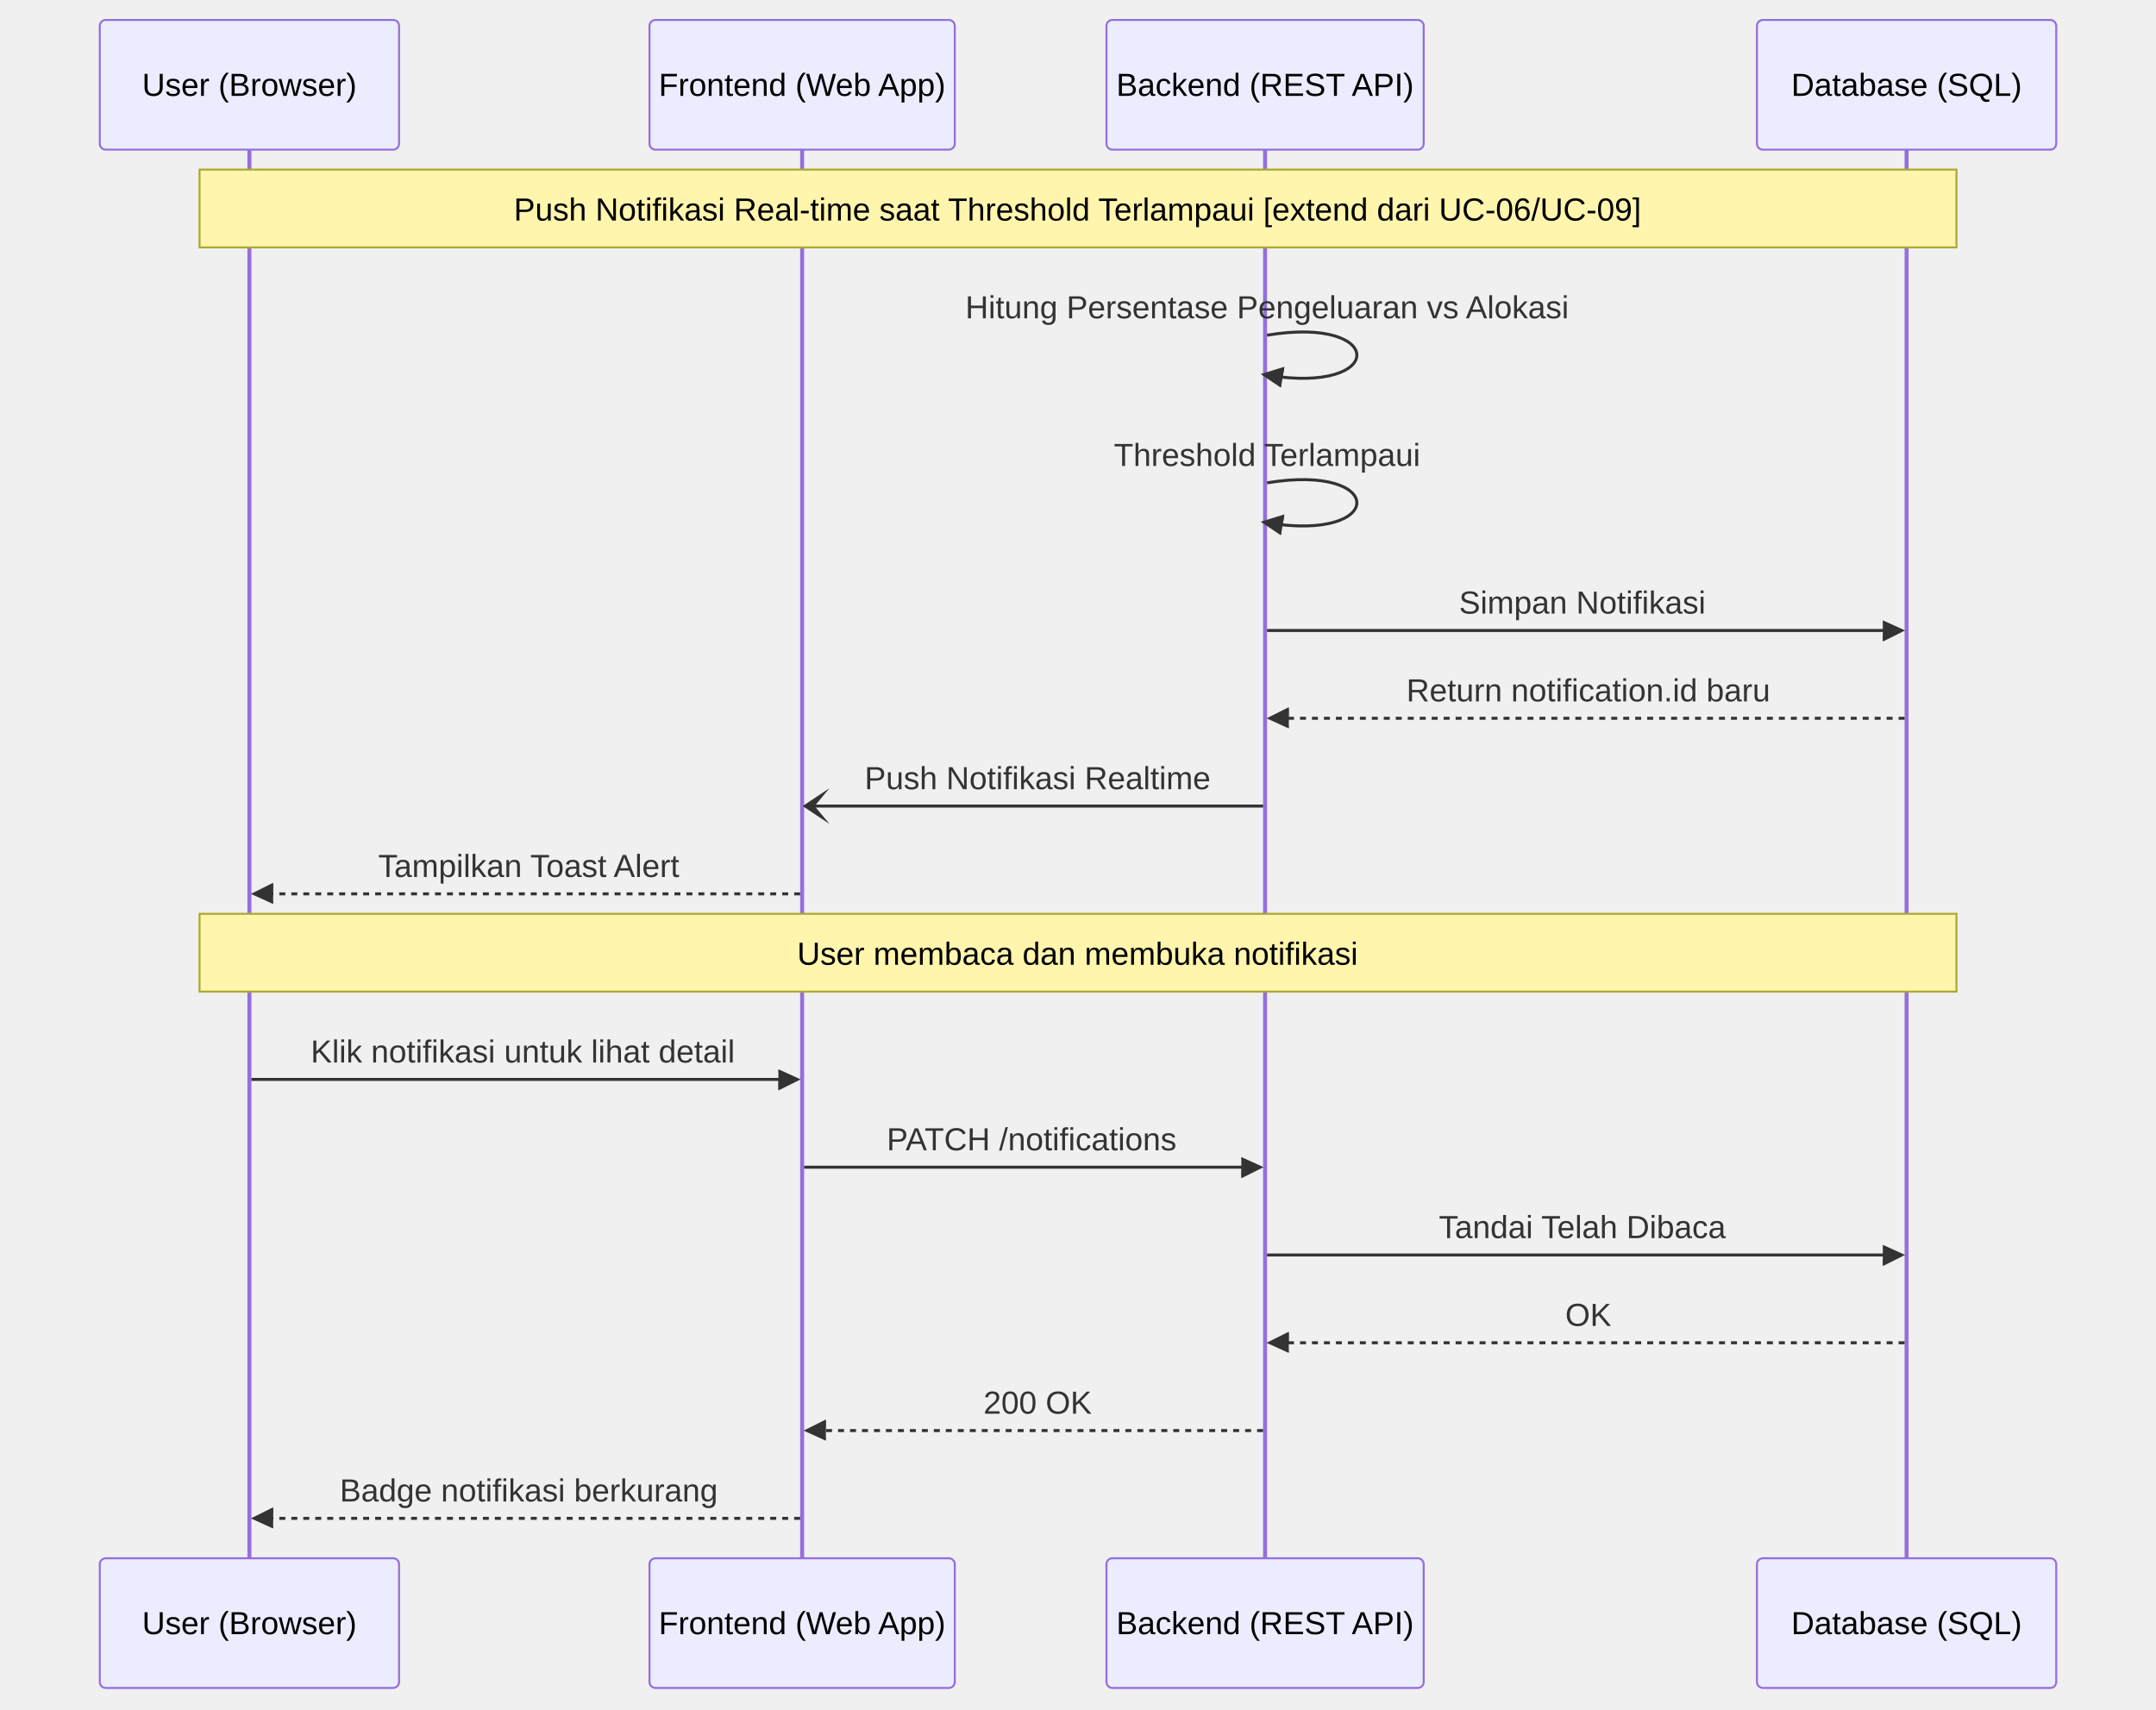
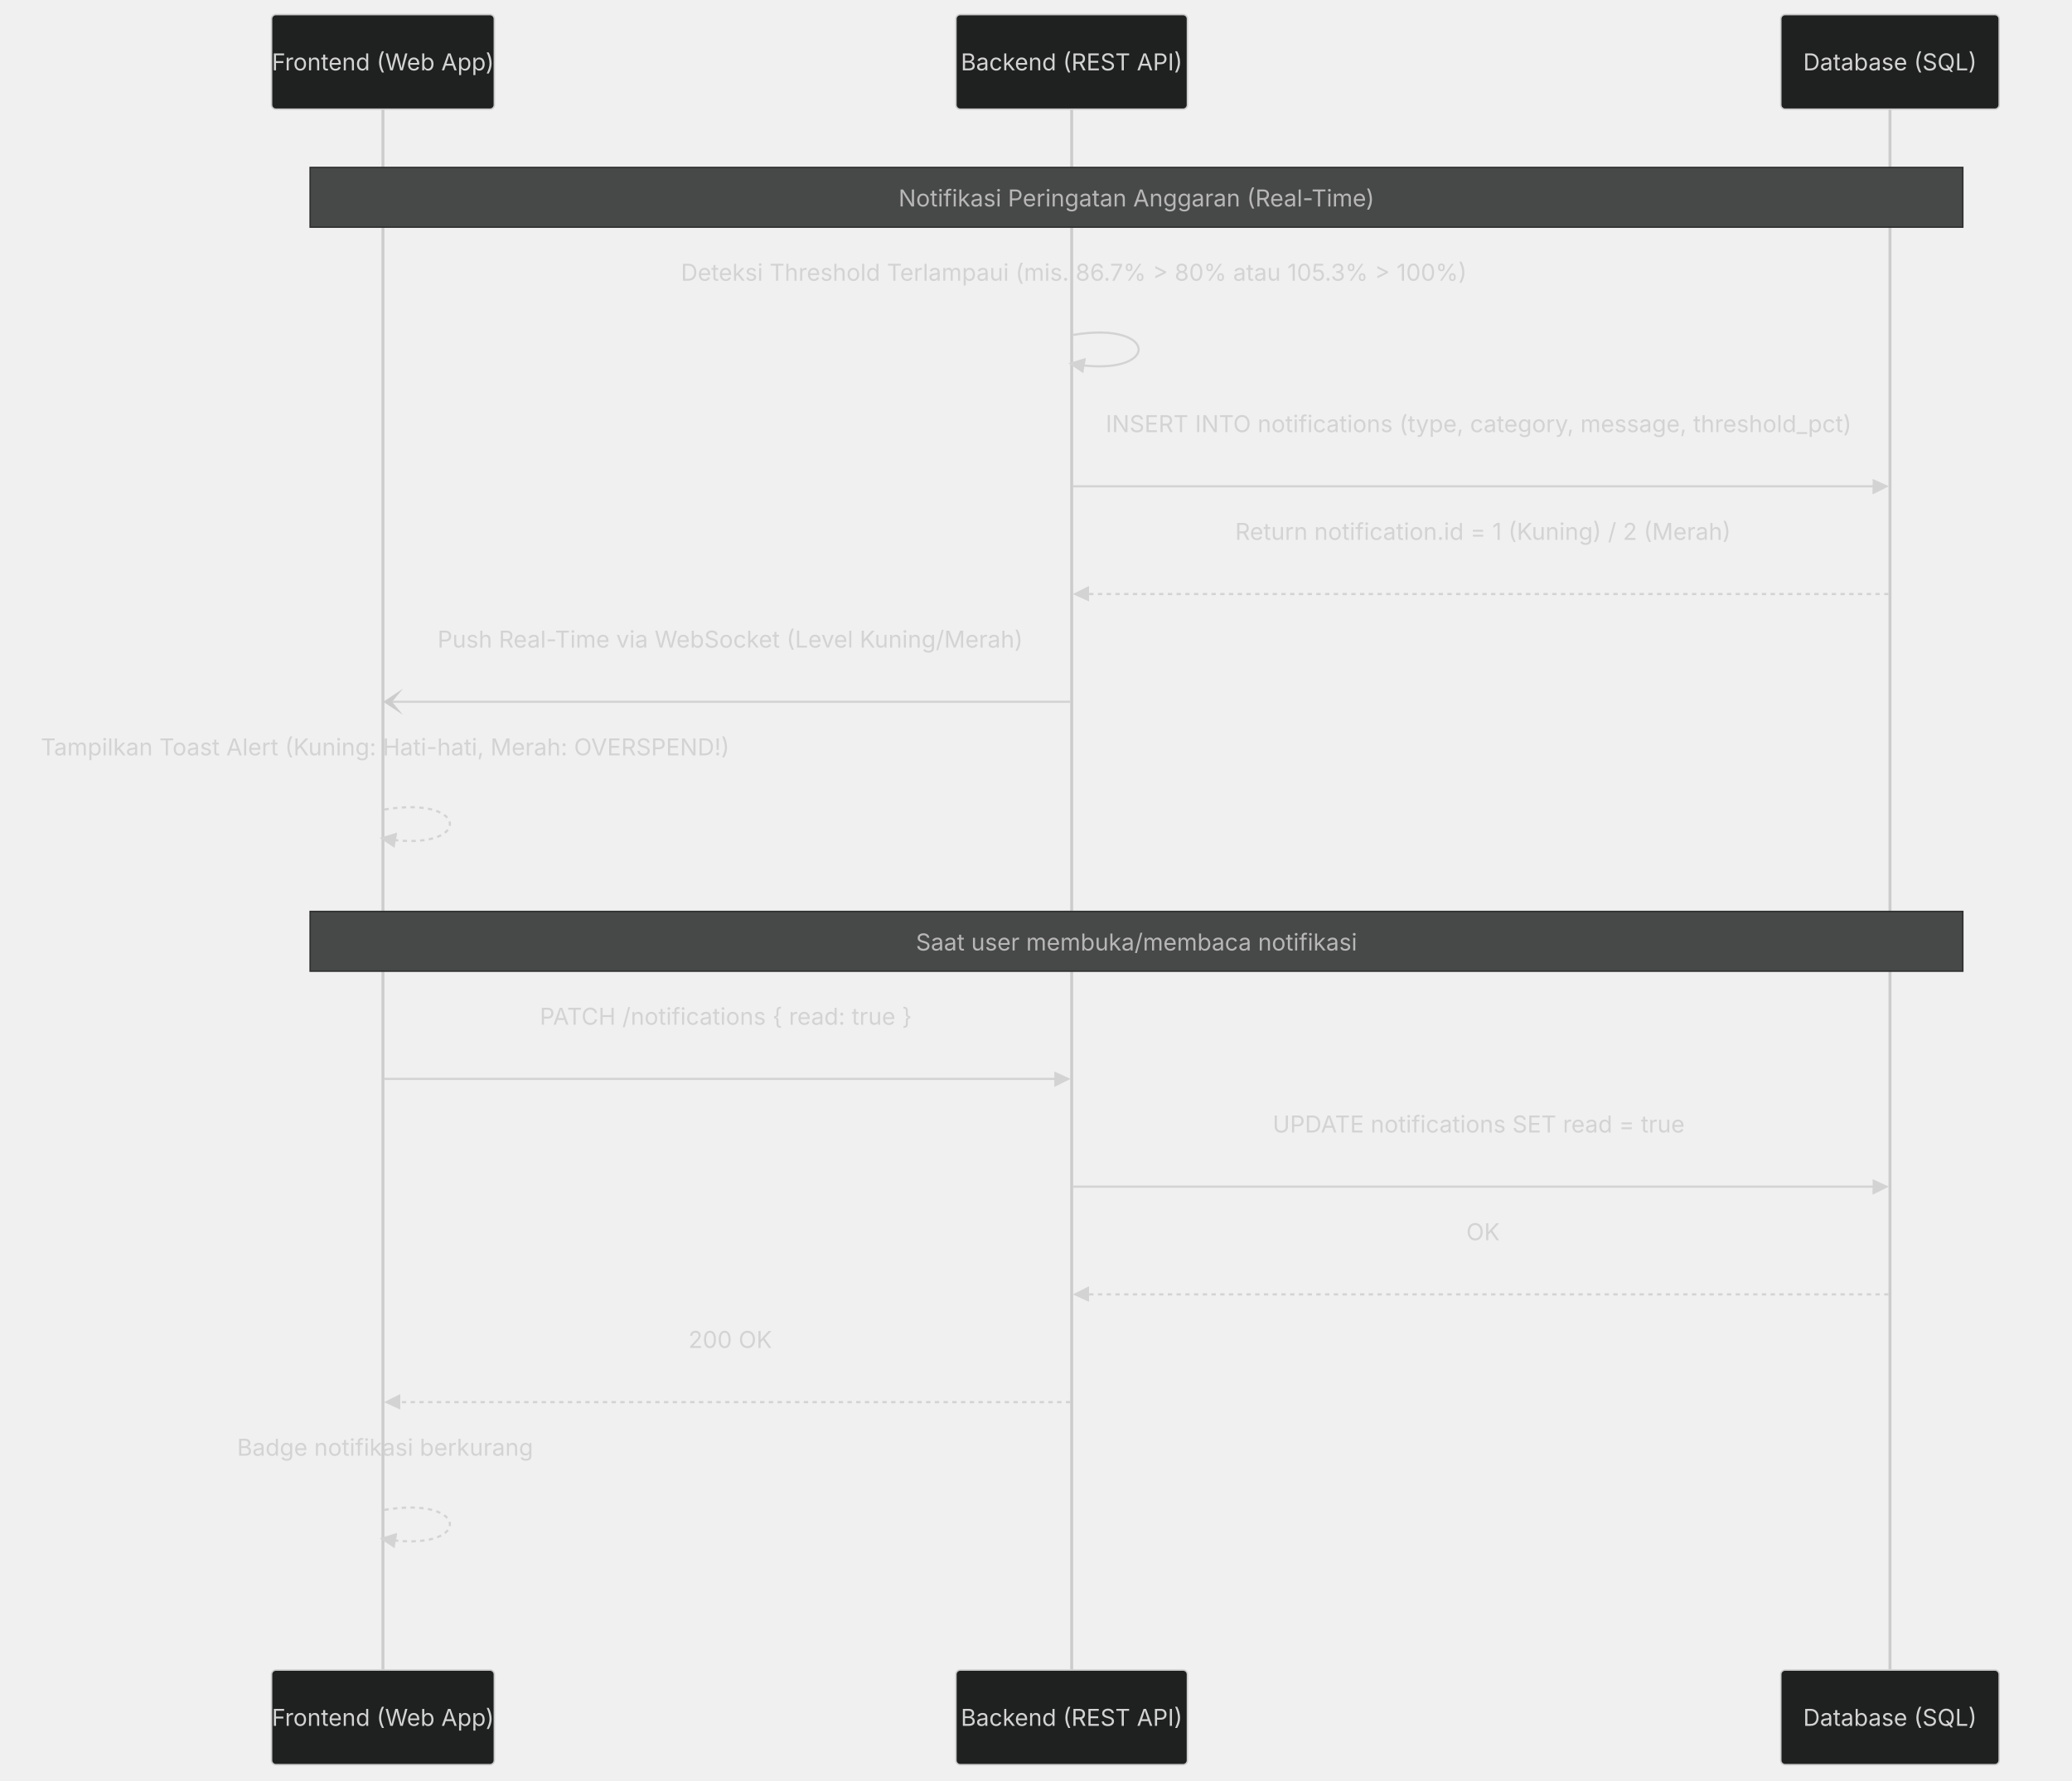
- <svg xmlns="http://www.w3.org/2000/svg" id="my-svg" width="100%" style="max-width: 1080.5px; background-color: transparent;" viewBox="-50 -10 1080.5 857" role="graphics-document document" aria-roledescription="sequence">
+ <svg xmlns="http://www.w3.org/2000/svg" id="my-svg" width="1423" height="1223" viewBox="-186.5 -10 1423 1223" role="graphics-document document" aria-roledescription="sequence" style="background-color: transparent;">
  <g>
-     <rect x="830.5" y="771" fill="#eaeaea" stroke="#666" width="150" height="65" name="DB" rx="3" ry="3" class="actor actor-bottom" />
-     <text x="905.5" y="803.5" dominant-baseline="central" alignment-baseline="central" class="actor actor-box" style="text-anchor: middle; font-size: 16px; font-weight: 400;">
-       <tspan x="905.5" dy="0">Database (SQL)</tspan>
+     <rect x="1036.5" y="1137" fill="#eaeaea" stroke="#666" width="150" height="65" name="DB" rx="3" ry="3" class="actor actor-bottom" />
+     <text x="1111.5" y="1169.5" dominant-baseline="central" alignment-baseline="central" class="actor actor-box" style="text-anchor: middle; font-size: 16px; font-weight: 400;">
+       <tspan x="1111.5" dy="0">Database (SQL)</tspan>
    </text>
  </g>
  <g>
-     <rect x="504.5" y="771" fill="#eaeaea" stroke="#666" width="159" height="65" name="Server" rx="3" ry="3" class="actor actor-bottom" />
-     <text x="584" y="803.5" dominant-baseline="central" alignment-baseline="central" class="actor actor-box" style="text-anchor: middle; font-size: 16px; font-weight: 400;">
-       <tspan x="584" dy="0">Backend (REST API)</tspan>
+     <rect x="470" y="1137" fill="#eaeaea" stroke="#666" width="159" height="65" name="Server" rx="3" ry="3" class="actor actor-bottom" />
+     <text x="549.5" y="1169.5" dominant-baseline="central" alignment-baseline="central" class="actor actor-box" style="text-anchor: middle; font-size: 16px; font-weight: 400;">
+       <tspan x="549.5" dy="0">Backend (REST API)</tspan>
    </text>
  </g>
  <g>
-     <rect x="275.5" y="771" fill="#eaeaea" stroke="#666" width="153" height="65" name="UI" rx="3" ry="3" class="actor actor-bottom" />
-     <text x="352" y="803.5" dominant-baseline="central" alignment-baseline="central" class="actor actor-box" style="text-anchor: middle; font-size: 16px; font-weight: 400;">
-       <tspan x="352" dy="0">Frontend (Web App)</tspan>
+     <rect x="0" y="1137" fill="#eaeaea" stroke="#666" width="153" height="65" name="UI" rx="3" ry="3" class="actor actor-bottom" />
+     <text x="76.5" y="1169.5" dominant-baseline="central" alignment-baseline="central" class="actor actor-box" style="text-anchor: middle; font-size: 16px; font-weight: 400;">
+       <tspan x="76.5" dy="0">Frontend (Web App)</tspan>
    </text>
  </g>
  <g>
-     <rect x="0" y="771" fill="#eaeaea" stroke="#666" width="150" height="65" name="User" rx="3" ry="3" class="actor actor-bottom" />
-     <text x="75" y="803.5" dominant-baseline="central" alignment-baseline="central" class="actor actor-box" style="text-anchor: middle; font-size: 16px; font-weight: 400;">
-       <tspan x="75" dy="0">User (Browser)</tspan>
-     </text>
-   </g>
-   <g>
-     <line id="actor3" x1="905.5" y1="65" x2="905.5" y2="771" class="actor-line 200" stroke-width="0.5px" stroke="#999" name="DB" data-et="life-line" data-id="DB" />
-     <g id="root-3" data-et="participant" data-type="participant" data-id="DB">
-       <rect x="830.5" y="0" fill="#eaeaea" stroke="#666" width="150" height="65" name="DB" rx="3" ry="3" class="actor actor-top" />
-       <text x="905.5" y="32.5" dominant-baseline="central" alignment-baseline="central" class="actor actor-box" style="text-anchor: middle; font-size: 16px; font-weight: 400;">
-         <tspan x="905.5" dy="0">Database (SQL)</tspan>
+     <line id="actor2" x1="1111.5" y1="65" x2="1111.5" y2="1137" class="actor-line 200" stroke-width="0.5px" stroke="#999" name="DB" data-et="life-line" data-id="DB" />
+     <g id="root-2" data-et="participant" data-type="participant" data-id="DB">
+       <rect x="1036.5" y="0" fill="#eaeaea" stroke="#666" width="150" height="65" name="DB" rx="3" ry="3" class="actor actor-top" />
+       <text x="1111.5" y="32.5" dominant-baseline="central" alignment-baseline="central" class="actor actor-box" style="text-anchor: middle; font-size: 16px; font-weight: 400;">
+         <tspan x="1111.5" dy="0">Database (SQL)</tspan>
      </text>
    </g>
  </g>
  <g>
-     <line id="actor2" x1="584" y1="65" x2="584" y2="771" class="actor-line 200" stroke-width="0.5px" stroke="#999" name="Server" data-et="life-line" data-id="Server" />
-     <g id="root-2" data-et="participant" data-type="participant" data-id="Server">
-       <rect x="504.5" y="0" fill="#eaeaea" stroke="#666" width="159" height="65" name="Server" rx="3" ry="3" class="actor actor-top" />
-       <text x="584" y="32.5" dominant-baseline="central" alignment-baseline="central" class="actor actor-box" style="text-anchor: middle; font-size: 16px; font-weight: 400;">
-         <tspan x="584" dy="0">Backend (REST API)</tspan>
+     <line id="actor1" x1="549.5" y1="65" x2="549.5" y2="1137" class="actor-line 200" stroke-width="0.5px" stroke="#999" name="Server" data-et="life-line" data-id="Server" />
+     <g id="root-1" data-et="participant" data-type="participant" data-id="Server">
+       <rect x="470" y="0" fill="#eaeaea" stroke="#666" width="159" height="65" name="Server" rx="3" ry="3" class="actor actor-top" />
+       <text x="549.5" y="32.5" dominant-baseline="central" alignment-baseline="central" class="actor actor-box" style="text-anchor: middle; font-size: 16px; font-weight: 400;">
+         <tspan x="549.5" dy="0">Backend (REST API)</tspan>
      </text>
    </g>
  </g>
  <g>
-     <line id="actor1" x1="352" y1="65" x2="352" y2="771" class="actor-line 200" stroke-width="0.5px" stroke="#999" name="UI" data-et="life-line" data-id="UI" />
-     <g id="root-1" data-et="participant" data-type="participant" data-id="UI">
-       <rect x="275.5" y="0" fill="#eaeaea" stroke="#666" width="153" height="65" name="UI" rx="3" ry="3" class="actor actor-top" />
-       <text x="352" y="32.5" dominant-baseline="central" alignment-baseline="central" class="actor actor-box" style="text-anchor: middle; font-size: 16px; font-weight: 400;">
-         <tspan x="352" dy="0">Frontend (Web App)</tspan>
+     <line id="actor0" x1="76.5" y1="65" x2="76.5" y2="1137" class="actor-line 200" stroke-width="0.5px" stroke="#999" name="UI" data-et="life-line" data-id="UI" />
+     <g id="root-0" data-et="participant" data-type="participant" data-id="UI">
+       <rect x="0" y="0" fill="#eaeaea" stroke="#666" width="153" height="65" name="UI" rx="3" ry="3" class="actor actor-top" />
+       <text x="76.5" y="32.5" dominant-baseline="central" alignment-baseline="central" class="actor actor-box" style="text-anchor: middle; font-size: 16px; font-weight: 400;">
+         <tspan x="76.5" dy="0">Frontend (Web App)</tspan>
      </text>
    </g>
  </g>
-   <g>
-     <line id="actor0" x1="75" y1="65" x2="75" y2="771" class="actor-line 200" stroke-width="0.5px" stroke="#999" name="User" data-et="life-line" data-id="User" />
-     <g id="root-0" data-et="participant" data-type="participant" data-id="User">
-       <rect x="0" y="0" fill="#eaeaea" stroke="#666" width="150" height="65" name="User" rx="3" ry="3" class="actor actor-top" />
-       <text x="75" y="32.5" dominant-baseline="central" alignment-baseline="central" class="actor actor-box" style="text-anchor: middle; font-size: 16px; font-weight: 400;">
-         <tspan x="75" dy="0">User (Browser)</tspan>
-       </text>
-     </g>
-   </g>
-   <style>#my-svg{font-family:"trebuchet ms",verdana,arial,sans-serif;font-size:16px;fill:#333;}@keyframes edge-animation-frame{from{stroke-dashoffset:0;}}@keyframes dash{to{stroke-dashoffset:0;}}#my-svg .edge-animation-slow{stroke-dasharray:9,5!important;stroke-dashoffset:900;animation:dash 50s linear infinite;stroke-linecap:round;}#my-svg .edge-animation-fast{stroke-dasharray:9,5!important;stroke-dashoffset:900;animation:dash 20s linear infinite;stroke-linecap:round;}#my-svg .error-icon{fill:#552222;}#my-svg .error-text{fill:#552222;stroke:#552222;}#my-svg .edge-thickness-normal{stroke-width:1px;}#my-svg .edge-thickness-thick{stroke-width:3.5px;}#my-svg .edge-pattern-solid{stroke-dasharray:0;}#my-svg .edge-thickness-invisible{stroke-width:0;fill:none;}#my-svg .edge-pattern-dashed{stroke-dasharray:3;}#my-svg .edge-pattern-dotted{stroke-dasharray:2;}#my-svg .marker{fill:#333333;stroke:#333333;}#my-svg .marker.cross{stroke:#333333;}#my-svg svg{font-family:"trebuchet ms",verdana,arial,sans-serif;font-size:16px;}#my-svg p{margin:0;}#my-svg .actor{stroke:#9370DB;fill:#ECECFF;stroke-width:1;}#my-svg rect.actor.outer-path[data-look="neo"]{filter:drop-shadow(1px 2px 2px rgba(185, 185, 185, 1));}#my-svg rect.note[data-look="neo"]{stroke:#aaaa33;fill:#fff5ad;filter:drop-shadow(1px 2px 2px rgba(185, 185, 185, 1));}#my-svg text.actor&gt;tspan{fill:black;stroke:none;}#my-svg .actor-line{stroke:#9370DB;}#my-svg .innerArc{stroke-width:1.5;stroke-dasharray:none;}#my-svg .messageLine0{stroke-width:1.5;stroke-dasharray:none;stroke:#333;}#my-svg .messageLine1{stroke-width:1.5;stroke-dasharray:2,2;stroke:#333;}#my-svg [id$="-arrowhead"] path{fill:#333;stroke:#333;}#my-svg .sequenceNumber{fill:white;}#my-svg [id$="-sequencenumber"]{fill:#333;}#my-svg [id$="-crosshead"] path{fill:#333;stroke:#333;}#my-svg .messageText{fill:#333;stroke:none;}#my-svg .labelBox{stroke:#9370DB;fill:#ECECFF;filter:none;}#my-svg .labelText,#my-svg .labelText&gt;tspan{fill:black;stroke:none;}#my-svg .loopText,#my-svg .loopText&gt;tspan{fill:black;stroke:none;}#my-svg .loopLine{stroke-width:2px;stroke-dasharray:2,2;stroke:#9370DB;fill:#9370DB;}#my-svg .note{stroke:#aaaa33;fill:#fff5ad;}#my-svg .noteText,#my-svg .noteText&gt;tspan{fill:black;stroke:none;font-weight:normal;}#my-svg .activation0{fill:#f4f4f4;stroke:#666;}#my-svg .activation1{fill:#f4f4f4;stroke:#666;}#my-svg .activation2{fill:#f4f4f4;stroke:#666;}#my-svg .actorPopupMenu{position:absolute;}#my-svg .actorPopupMenuPanel{position:absolute;fill:#ECECFF;box-shadow:0px 8px 16px 0px rgba(0,0,0,0.2);filter:drop-shadow(3px 5px 2px rgb(0 0 0 / 0.4));}#my-svg .actor-man circle,#my-svg line{fill:#ECECFF;stroke-width:2px;}#my-svg g rect.rect{filter:drop-shadow(1px 2px 2px rgba(185, 185, 185, 1));stroke:#9370DB;}#my-svg .node .neo-node{stroke:#9370DB;}#my-svg [data-look="neo"].node rect,#my-svg [data-look="neo"].cluster rect,#my-svg [data-look="neo"].node polygon{stroke:#9370DB;filter:drop-shadow(1px 2px 2px rgba(185, 185, 185, 1));}#my-svg [data-look="neo"].node path{stroke:#9370DB;stroke-width:1px;}#my-svg [data-look="neo"].node .outer-path{filter:drop-shadow(1px 2px 2px rgba(185, 185, 185, 1));}#my-svg [data-look="neo"].node .neo-line path{stroke:#9370DB;filter:none;}#my-svg [data-look="neo"].node circle{stroke:#9370DB;filter:drop-shadow(1px 2px 2px rgba(185, 185, 185, 1));}#my-svg [data-look="neo"].node circle .state-start{fill:#000000;}#my-svg [data-look="neo"].icon-shape .icon{fill:#9370DB;filter:drop-shadow(1px 2px 2px rgba(185, 185, 185, 1));}#my-svg [data-look="neo"].icon-shape .icon-neo path{stroke:#9370DB;filter:drop-shadow(1px 2px 2px rgba(185, 185, 185, 1));}#my-svg :root{--mermaid-font-family:"trebuchet ms",verdana,arial,sans-serif;}</style>
+   <style>#my-svg{font-family:-apple-system,BlinkMacSystemFont,'Segoe UI',sans-serif;font-size:14px;fill:#ccc;}@keyframes edge-animation-frame{from{stroke-dashoffset:0;}}@keyframes dash{to{stroke-dashoffset:0;}}#my-svg .edge-animation-slow{stroke-dasharray:9,5!important;stroke-dashoffset:900;animation:dash 50s linear infinite;stroke-linecap:round;}#my-svg .edge-animation-fast{stroke-dasharray:9,5!important;stroke-dashoffset:900;animation:dash 20s linear infinite;stroke-linecap:round;}#my-svg .error-icon{fill:#a44141;}#my-svg .error-text{fill:#ddd;stroke:#ddd;}#my-svg .edge-thickness-normal{stroke-width:1px;}#my-svg .edge-thickness-thick{stroke-width:3.5px;}#my-svg .edge-pattern-solid{stroke-dasharray:0;}#my-svg .edge-thickness-invisible{stroke-width:0;fill:none;}#my-svg .edge-pattern-dashed{stroke-dasharray:3;}#my-svg .edge-pattern-dotted{stroke-dasharray:2;}#my-svg .marker{fill:lightgrey;stroke:lightgrey;}#my-svg .marker.cross{stroke:lightgrey;}#my-svg svg{font-family:-apple-system,BlinkMacSystemFont,'Segoe UI',sans-serif;font-size:14px;}#my-svg p{margin:0;}#my-svg .actor{stroke:#ccc;fill:#1f2020;stroke-width:1;}#my-svg rect.actor.outer-path[data-look="neo"]{filter:drop-shadow( 1px 2px 2px rgba(185,185,185,1));}#my-svg rect.note[data-look="neo"]{stroke:hsl(180, 0%, 18.353%);fill:hsl(180, 1.587%, 28.353%);filter:drop-shadow( 1px 2px 2px rgba(185,185,185,1));}#my-svg text.actor&gt;tspan{fill:lightgrey;stroke:none;}#my-svg .actor-line{stroke:#ccc;}#my-svg .innerArc{stroke-width:1.5;stroke-dasharray:none;}#my-svg .messageLine0{stroke-width:1.5;stroke-dasharray:none;stroke:lightgrey;}#my-svg .messageLine1{stroke-width:1.5;stroke-dasharray:2,2;stroke:lightgrey;}#my-svg [id$="-arrowhead"] path{fill:lightgrey;stroke:lightgrey;}#my-svg .sequenceNumber{fill:black;}#my-svg [id$="-sequencenumber"]{fill:lightgrey;}#my-svg [id$="-crosshead"] path{fill:lightgrey;stroke:lightgrey;}#my-svg .messageText{fill:lightgrey;stroke:none;}#my-svg .labelBox{stroke:#7c1e1e;fill:#3f1414;filter:none;}#my-svg .labelText,#my-svg .labelText&gt;tspan{fill:#f85149;stroke:none;}#my-svg .loopText,#my-svg .loopText&gt;tspan{fill:#f85149;stroke:none;}#my-svg .loopLine{stroke-width:2px;stroke-dasharray:2,2;stroke:#7c1e1e;fill:#7c1e1e;}#my-svg .note{stroke:hsl(180, 0%, 18.353%);fill:hsl(180, 1.587%, 28.353%);}#my-svg .noteText,#my-svg .noteText&gt;tspan{fill:rgb(183.848, 181.552, 181.552);stroke:none;font-weight:normal;}#my-svg .activation0{fill:hsl(180, 1.587%, 28.353%);stroke:#ccc;}#my-svg .activation1{fill:hsl(180, 1.587%, 28.353%);stroke:#ccc;}#my-svg .activation2{fill:hsl(180, 1.587%, 28.353%);stroke:#ccc;}#my-svg .actorPopupMenu{position:absolute;}#my-svg .actorPopupMenuPanel{position:absolute;fill:#1f2020;box-shadow:0px 8px 16px 0px rgba(0,0,0,0.2);filter:drop-shadow(3px 5px 2px rgb(0 0 0 / 0.4));}#my-svg .actor-man circle,#my-svg line{fill:#1f2020;stroke-width:2px;}#my-svg g rect.rect{filter:drop-shadow( 1px 2px 2px rgba(185,185,185,1));stroke:#ccc;}#my-svg .node .neo-node{stroke:#ccc;}#my-svg [data-look="neo"].node rect,#my-svg [data-look="neo"].cluster rect,#my-svg [data-look="neo"].node polygon{stroke:url(#my-svg-gradient);filter:drop-shadow( 1px 2px 2px rgba(185,185,185,1));}#my-svg [data-look="neo"].node path{stroke:url(#my-svg-gradient);stroke-width:1px;}#my-svg [data-look="neo"].node .outer-path{filter:drop-shadow( 1px 2px 2px rgba(185,185,185,1));}#my-svg [data-look="neo"].node .neo-line path{stroke:#ccc;filter:none;}#my-svg [data-look="neo"].node circle{stroke:url(#my-svg-gradient);filter:drop-shadow( 1px 2px 2px rgba(185,185,185,1));}#my-svg [data-look="neo"].node circle .state-start{fill:#000000;}#my-svg [data-look="neo"].icon-shape .icon{fill:url(#my-svg-gradient);filter:drop-shadow( 1px 2px 2px rgba(185,185,185,1));}#my-svg [data-look="neo"].icon-shape .icon-neo path{stroke:url(#my-svg-gradient);filter:drop-shadow( 1px 2px 2px rgba(185,185,185,1));}#my-svg :root{--mermaid-font-family:"trebuchet ms",verdana,arial,sans-serif;}</style>
  <g />
  <defs>
    <symbol id="my-svg-computer" width="24" height="24">
      <path transform="scale(.5)" d="M2 2v13h20v-13h-20zm18 11h-16v-9h16v9zm-10.228 6l.466-1h3.524l.467 1h-4.457zm14.228 3h-24l2-6h2.104l-1.33 4h18.45l-1.297-4h2.073l2 6zm-5-10h-14v-7h14v7z" />
    </symbol>
  </defs>
  <defs>
    <symbol id="my-svg-database" fill-rule="evenodd" clip-rule="evenodd">
      <path transform="scale(.5)" d="M12.258.001l.256.004.255.005.253.008.251.01.249.012.247.015.246.016.242.019.241.02.239.023.236.024.233.027.231.028.229.031.225.032.223.034.22.036.217.038.214.04.211.041.208.043.205.045.201.046.198.048.194.05.191.051.187.053.183.054.18.056.175.057.172.059.168.06.163.061.16.063.155.064.15.066.074.033.073.033.071.034.07.034.069.035.068.035.067.035.066.035.064.036.064.036.062.036.06.036.06.037.058.037.058.037.055.038.055.038.053.038.052.038.051.039.05.039.048.039.047.039.045.04.044.04.043.04.041.04.04.041.039.041.037.041.036.041.034.041.033.042.032.042.03.042.029.042.027.042.026.043.024.043.023.043.021.043.02.043.018.044.017.043.015.044.013.044.012.044.011.045.009.044.007.045.006.045.004.045.002.045.001.045v17l-.001.045-.002.045-.004.045-.006.045-.007.045-.009.044-.011.045-.012.044-.013.044-.015.044-.017.043-.018.044-.02.043-.021.043-.023.043-.024.043-.026.043-.027.042-.029.042-.03.042-.032.042-.033.042-.034.041-.036.041-.037.041-.039.041-.04.041-.041.04-.043.04-.044.04-.045.04-.047.039-.048.039-.05.039-.051.039-.052.038-.053.038-.055.038-.055.038-.058.037-.058.037-.06.037-.06.036-.062.036-.064.036-.064.036-.066.035-.067.035-.068.035-.069.035-.07.034-.071.034-.073.033-.074.033-.15.066-.155.064-.16.063-.163.061-.168.06-.172.059-.175.057-.18.056-.183.054-.187.053-.191.051-.194.05-.198.048-.201.046-.205.045-.208.043-.211.041-.214.04-.217.038-.22.036-.223.034-.225.032-.229.031-.231.028-.233.027-.236.024-.239.023-.241.02-.242.019-.246.016-.247.015-.249.012-.251.01-.253.008-.255.005-.256.004-.258.001-.258-.001-.256-.004-.255-.005-.253-.008-.251-.01-.249-.012-.247-.015-.245-.016-.243-.019-.241-.02-.238-.023-.236-.024-.234-.027-.231-.028-.228-.031-.226-.032-.223-.034-.22-.036-.217-.038-.214-.04-.211-.041-.208-.043-.204-.045-.201-.046-.198-.048-.195-.05-.19-.051-.187-.053-.184-.054-.179-.056-.176-.057-.172-.059-.167-.06-.164-.061-.159-.063-.155-.064-.151-.066-.074-.033-.072-.033-.072-.034-.07-.034-.069-.035-.068-.035-.067-.035-.066-.035-.064-.036-.063-.036-.062-.036-.061-.036-.06-.037-.058-.037-.057-.037-.056-.038-.055-.038-.053-.038-.052-.038-.051-.039-.049-.039-.049-.039-.046-.039-.046-.04-.044-.04-.043-.04-.041-.04-.04-.041-.039-.041-.037-.041-.036-.041-.034-.041-.033-.042-.032-.042-.03-.042-.029-.042-.027-.042-.026-.043-.024-.043-.023-.043-.021-.043-.02-.043-.018-.044-.017-.043-.015-.044-.013-.044-.012-.044-.011-.045-.009-.044-.007-.045-.006-.045-.004-.045-.002-.045-.001-.045v-17l.001-.045.002-.045.004-.045.006-.045.007-.045.009-.044.011-.045.012-.044.013-.044.015-.044.017-.043.018-.044.02-.043.021-.043.023-.043.024-.043.026-.043.027-.042.029-.042.03-.042.032-.042.033-.042.034-.041.036-.041.037-.041.039-.041.04-.041.041-.04.043-.04.044-.04.046-.04.046-.039.049-.039.049-.039.051-.039.052-.038.053-.038.055-.038.056-.038.057-.037.058-.037.06-.037.061-.036.062-.036.063-.036.064-.036.066-.035.067-.035.068-.035.069-.035.07-.034.072-.034.072-.033.074-.033.151-.066.155-.064.159-.063.164-.061.167-.06.172-.059.176-.057.179-.056.184-.054.187-.053.19-.051.195-.05.198-.048.201-.046.204-.045.208-.043.211-.041.214-.04.217-.038.22-.036.223-.034.226-.032.228-.031.231-.028.234-.027.236-.024.238-.023.241-.02.243-.019.245-.016.247-.015.249-.012.251-.01.253-.008.255-.005.256-.004.258-.001.258.001zm-9.258 20.499v.01l.001.021.003.021.004.022.005.021.006.022.007.022.009.023.01.022.011.023.012.023.013.023.015.023.016.024.017.023.018.024.019.024.021.024.022.025.023.024.024.025.052.049.056.05.061.051.066.051.07.051.075.051.079.052.084.052.088.052.092.052.097.052.102.051.105.052.11.052.114.051.119.051.123.051.127.05.131.05.135.05.139.048.144.049.147.047.152.047.155.047.16.045.163.045.167.043.171.043.176.041.178.041.183.039.187.039.19.037.194.035.197.035.202.033.204.031.209.03.212.029.216.027.219.025.222.024.226.021.23.02.233.018.236.016.24.015.243.012.246.01.249.008.253.005.256.004.259.001.26-.001.257-.004.254-.005.25-.008.247-.011.244-.012.241-.014.237-.016.233-.018.231-.021.226-.021.224-.024.22-.026.216-.027.212-.028.21-.031.205-.031.202-.034.198-.034.194-.036.191-.037.187-.039.183-.04.179-.04.175-.042.172-.043.168-.044.163-.045.16-.046.155-.046.152-.047.148-.048.143-.049.139-.049.136-.05.131-.05.126-.05.123-.051.118-.052.114-.051.11-.052.106-.052.101-.052.096-.052.092-.052.088-.053.083-.051.079-.052.074-.052.07-.051.065-.051.06-.051.056-.05.051-.05.023-.024.023-.025.021-.024.02-.024.019-.024.018-.024.017-.024.015-.023.014-.024.013-.023.012-.023.01-.023.01-.022.008-.022.006-.022.006-.022.004-.022.004-.021.001-.021.001-.021v-4.127l-.077.055-.08.053-.083.054-.085.053-.087.052-.09.052-.093.051-.095.05-.097.05-.1.049-.102.049-.105.048-.106.047-.109.047-.111.046-.114.045-.115.045-.118.044-.12.043-.122.042-.124.042-.126.041-.128.04-.13.04-.132.038-.134.038-.135.037-.138.037-.139.035-.142.035-.143.034-.144.033-.147.032-.148.031-.15.03-.151.03-.153.029-.154.027-.156.027-.158.026-.159.025-.161.024-.162.023-.163.022-.165.021-.166.02-.167.019-.169.018-.169.017-.171.016-.173.015-.173.014-.175.013-.175.012-.177.011-.178.01-.179.008-.179.008-.181.006-.182.005-.182.004-.184.003-.184.002h-.37l-.184-.002-.184-.003-.182-.004-.182-.005-.181-.006-.179-.008-.179-.008-.178-.01-.176-.011-.176-.012-.175-.013-.173-.014-.172-.015-.171-.016-.17-.017-.169-.018-.167-.019-.166-.02-.165-.021-.163-.022-.162-.023-.161-.024-.159-.025-.157-.026-.156-.027-.155-.027-.153-.029-.151-.03-.15-.03-.148-.031-.146-.032-.145-.033-.143-.034-.141-.035-.14-.035-.137-.037-.136-.037-.134-.038-.132-.038-.13-.04-.128-.04-.126-.041-.124-.042-.122-.042-.12-.044-.117-.043-.116-.045-.113-.045-.112-.046-.109-.047-.106-.047-.105-.048-.102-.049-.1-.049-.097-.05-.095-.05-.093-.052-.09-.051-.087-.052-.085-.053-.083-.054-.08-.054-.077-.054v4.127zm0-5.654v.011l.001.021.003.021.004.021.005.022.006.022.007.022.009.022.01.022.011.023.012.023.013.023.015.024.016.023.017.024.018.024.019.024.021.024.022.024.023.025.024.024.052.05.056.05.061.05.066.051.07.051.075.052.079.051.084.052.088.052.092.052.097.052.102.052.105.052.11.051.114.051.119.052.123.05.127.051.131.05.135.049.139.049.144.048.147.048.152.047.155.046.16.045.163.045.167.044.171.042.176.042.178.04.183.04.187.038.19.037.194.036.197.034.202.033.204.032.209.03.212.028.216.027.219.025.222.024.226.022.23.02.233.018.236.016.24.014.243.012.246.01.249.008.253.006.256.003.259.001.26-.001.257-.003.254-.006.25-.008.247-.01.244-.012.241-.015.237-.016.233-.018.231-.02.226-.022.224-.024.22-.025.216-.027.212-.029.21-.03.205-.032.202-.033.198-.035.194-.036.191-.037.187-.039.183-.039.179-.041.175-.042.172-.043.168-.044.163-.045.16-.045.155-.047.152-.047.148-.048.143-.048.139-.05.136-.049.131-.05.126-.051.123-.051.118-.051.114-.052.11-.052.106-.052.101-.052.096-.052.092-.052.088-.052.083-.052.079-.052.074-.051.07-.052.065-.051.06-.05.056-.051.051-.049.023-.025.023-.024.021-.025.02-.024.019-.024.018-.024.017-.024.015-.023.014-.023.013-.024.012-.022.01-.023.01-.023.008-.022.006-.022.006-.022.004-.021.004-.022.001-.021.001-.021v-4.139l-.077.054-.08.054-.083.054-.085.052-.087.053-.09.051-.093.051-.095.051-.097.05-.1.049-.102.049-.105.048-.106.047-.109.047-.111.046-.114.045-.115.044-.118.044-.12.044-.122.042-.124.042-.126.041-.128.04-.13.039-.132.039-.134.038-.135.037-.138.036-.139.036-.142.035-.143.033-.144.033-.147.033-.148.031-.15.03-.151.03-.153.028-.154.028-.156.027-.158.026-.159.025-.161.024-.162.023-.163.022-.165.021-.166.02-.167.019-.169.018-.169.017-.171.016-.173.015-.173.014-.175.013-.175.012-.177.011-.178.009-.179.009-.179.007-.181.007-.182.005-.182.004-.184.003-.184.002h-.37l-.184-.002-.184-.003-.182-.004-.182-.005-.181-.007-.179-.007-.179-.009-.178-.009-.176-.011-.176-.012-.175-.013-.173-.014-.172-.015-.171-.016-.17-.017-.169-.018-.167-.019-.166-.02-.165-.021-.163-.022-.162-.023-.161-.024-.159-.025-.157-.026-.156-.027-.155-.028-.153-.028-.151-.03-.15-.03-.148-.031-.146-.033-.145-.033-.143-.033-.141-.035-.14-.036-.137-.036-.136-.037-.134-.038-.132-.039-.13-.039-.128-.04-.126-.041-.124-.042-.122-.043-.12-.043-.117-.044-.116-.044-.113-.046-.112-.046-.109-.046-.106-.047-.105-.048-.102-.049-.1-.049-.097-.05-.095-.051-.093-.051-.09-.051-.087-.053-.085-.052-.083-.054-.08-.054-.077-.054v4.139zm0-5.666v.011l.001.02.003.022.004.021.005.022.006.021.007.022.009.023.01.022.011.023.012.023.013.023.015.023.016.024.017.024.018.023.019.024.021.025.022.024.023.024.024.025.052.05.056.05.061.05.066.051.07.051.075.052.079.051.084.052.088.052.092.052.097.052.102.052.105.051.11.052.114.051.119.051.123.051.127.05.131.05.135.05.139.049.144.048.147.048.152.047.155.046.16.045.163.045.167.043.171.043.176.042.178.04.183.04.187.038.19.037.194.036.197.034.202.033.204.032.209.03.212.028.216.027.219.025.222.024.226.021.23.02.233.018.236.017.24.014.243.012.246.01.249.008.253.006.256.003.259.001.26-.001.257-.003.254-.006.25-.008.247-.01.244-.013.241-.014.237-.016.233-.018.231-.02.226-.022.224-.024.22-.025.216-.027.212-.029.21-.03.205-.032.202-.033.198-.035.194-.036.191-.037.187-.039.183-.039.179-.041.175-.042.172-.043.168-.044.163-.045.16-.045.155-.047.152-.047.148-.048.143-.049.139-.049.136-.049.131-.051.126-.05.123-.051.118-.052.114-.051.11-.052.106-.052.101-.052.096-.052.092-.052.088-.052.083-.052.079-.052.074-.052.07-.051.065-.051.06-.051.056-.05.051-.049.023-.025.023-.025.021-.024.02-.024.019-.024.018-.024.017-.024.015-.023.014-.024.013-.023.012-.023.01-.022.01-.023.008-.022.006-.022.006-.022.004-.022.004-.021.001-.021.001-.021v-4.153l-.077.054-.08.054-.083.053-.085.053-.087.053-.09.051-.093.051-.095.051-.097.05-.1.049-.102.048-.105.048-.106.048-.109.046-.111.046-.114.046-.115.044-.118.044-.12.043-.122.043-.124.042-.126.041-.128.04-.13.039-.132.039-.134.038-.135.037-.138.036-.139.036-.142.034-.143.034-.144.033-.147.032-.148.032-.15.03-.151.03-.153.028-.154.028-.156.027-.158.026-.159.024-.161.024-.162.023-.163.023-.165.021-.166.02-.167.019-.169.018-.169.017-.171.016-.173.015-.173.014-.175.013-.175.012-.177.01-.178.01-.179.009-.179.007-.181.006-.182.006-.182.004-.184.003-.184.001-.185.001-.185-.001-.184-.001-.184-.003-.182-.004-.182-.006-.181-.006-.179-.007-.179-.009-.178-.01-.176-.01-.176-.012-.175-.013-.173-.014-.172-.015-.171-.016-.17-.017-.169-.018-.167-.019-.166-.02-.165-.021-.163-.023-.162-.023-.161-.024-.159-.024-.157-.026-.156-.027-.155-.028-.153-.028-.151-.03-.15-.03-.148-.032-.146-.032-.145-.033-.143-.034-.141-.034-.14-.036-.137-.036-.136-.037-.134-.038-.132-.039-.13-.039-.128-.041-.126-.041-.124-.041-.122-.043-.12-.043-.117-.044-.116-.044-.113-.046-.112-.046-.109-.046-.106-.048-.105-.048-.102-.048-.1-.05-.097-.049-.095-.051-.093-.051-.09-.052-.087-.052-.085-.053-.083-.053-.08-.054-.077-.054v4.153zm8.74-8.179l-.257.004-.254.005-.25.008-.247.011-.244.012-.241.014-.237.016-.233.018-.231.021-.226.022-.224.023-.22.026-.216.027-.212.028-.21.031-.205.032-.202.033-.198.034-.194.036-.191.038-.187.038-.183.04-.179.041-.175.042-.172.043-.168.043-.163.045-.16.046-.155.046-.152.048-.148.048-.143.048-.139.049-.136.05-.131.05-.126.051-.123.051-.118.051-.114.052-.11.052-.106.052-.101.052-.096.052-.092.052-.088.052-.083.052-.079.052-.074.051-.07.052-.065.051-.06.05-.056.05-.051.05-.023.025-.023.024-.021.024-.02.025-.019.024-.018.024-.017.023-.015.024-.014.023-.013.023-.012.023-.01.023-.01.022-.008.022-.006.023-.006.021-.004.022-.004.021-.001.021-.001.021.001.021.001.021.004.021.004.022.006.021.006.023.008.022.01.022.01.023.012.023.013.023.014.023.015.024.017.023.018.024.019.024.02.025.021.024.023.024.023.025.051.05.056.05.06.05.065.051.07.052.074.051.079.052.083.052.088.052.092.052.096.052.101.052.106.052.11.052.114.052.118.051.123.051.126.051.131.05.136.05.139.049.143.048.148.048.152.048.155.046.16.046.163.045.168.043.172.043.175.042.179.041.183.04.187.038.191.038.194.036.198.034.202.033.205.032.21.031.212.028.216.027.22.026.224.023.226.022.231.021.233.018.237.016.241.014.244.012.247.011.25.008.254.005.257.004.26.001.26-.001.257-.004.254-.005.25-.008.247-.011.244-.012.241-.014.237-.016.233-.018.231-.021.226-.022.224-.023.22-.026.216-.027.212-.028.21-.031.205-.032.202-.033.198-.034.194-.036.191-.038.187-.038.183-.04.179-.041.175-.042.172-.043.168-.043.163-.045.16-.046.155-.046.152-.048.148-.048.143-.048.139-.049.136-.05.131-.05.126-.051.123-.051.118-.051.114-.052.11-.052.106-.052.101-.052.096-.052.092-.052.088-.052.083-.052.079-.052.074-.051.07-.052.065-.051.06-.05.056-.05.051-.05.023-.025.023-.024.021-.024.02-.025.019-.024.018-.024.017-.023.015-.024.014-.023.013-.023.012-.023.01-.023.01-.022.008-.022.006-.023.006-.021.004-.022.004-.021.001-.021.001-.021-.001-.021-.001-.021-.004-.021-.004-.022-.006-.021-.006-.023-.008-.022-.01-.022-.01-.023-.012-.023-.013-.023-.014-.023-.015-.024-.017-.023-.018-.024-.019-.024-.02-.025-.021-.024-.023-.024-.023-.025-.051-.05-.056-.05-.06-.05-.065-.051-.07-.052-.074-.051-.079-.052-.083-.052-.088-.052-.092-.052-.096-.052-.101-.052-.106-.052-.11-.052-.114-.052-.118-.051-.123-.051-.126-.051-.131-.05-.136-.05-.139-.049-.143-.048-.148-.048-.152-.048-.155-.046-.16-.046-.163-.045-.168-.043-.172-.043-.175-.042-.179-.041-.183-.04-.187-.038-.191-.038-.194-.036-.198-.034-.202-.033-.205-.032-.21-.031-.212-.028-.216-.027-.22-.026-.224-.023-.226-.022-.231-.021-.233-.018-.237-.016-.241-.014-.244-.012-.247-.011-.25-.008-.254-.005-.257-.004-.26-.001-.26.001z" />
    </symbol>
  </defs>
  <defs>
    <symbol id="my-svg-clock" width="24" height="24">
      <path transform="scale(.5)" d="M12 2c5.514 0 10 4.486 10 10s-4.486 10-10 10-10-4.486-10-10 4.486-10 10-10zm0-2c-6.627 0-12 5.373-12 12s5.373 12 12 12 12-5.373 12-12-5.373-12-12-12zm5.848 12.459c.202.038.202.333.001.372-1.907.361-6.045 1.111-6.547 1.111-.719 0-1.301-.582-1.301-1.301 0-.512.77-5.447 1.125-7.445.034-.192.312-.181.343.014l.985 6.238 5.394 1.011z" />
    </symbol>
  </defs>
  <defs>
    <marker id="my-svg-arrowhead" refX="7.9" refY="5" markerUnits="userSpaceOnUse" markerWidth="12" markerHeight="12" orient="auto-start-reverse">
      <path d="M -1 0 L 10 5 L 0 10 z" />
    </marker>
  </defs>
  <defs>
    <marker id="my-svg-crosshead" markerWidth="15" markerHeight="8" orient="auto" refX="4" refY="4.5">
      <path fill="none" stroke="#000000" stroke-width="1pt" d="M 1,2 L 6,7 M 6,2 L 1,7" style="stroke-dasharray: 0, 0;" />
    </marker>
  </defs>
  <defs>
    <marker id="my-svg-filled-head" refX="15.5" refY="7" markerWidth="20" markerHeight="28" orient="auto">
      <path d="M 18,7 L9,13 L14,7 L9,1 Z" />
    </marker>
  </defs>
  <defs>
    <marker id="my-svg-sequencenumber" refX="15" refY="15" markerWidth="60" markerHeight="40" orient="auto">
      <circle cx="15" cy="15" r="6" />
    </marker>
  </defs>
  <defs>
    <marker id="my-svg-solidTopArrowHead" refX="7.9" refY="7.25" markerUnits="userSpaceOnUse" markerWidth="12" markerHeight="12" orient="auto-start-reverse">
      <path d="M 0 0 L 10 8 L 0 8 z" />
    </marker>
  </defs>
  <defs>
    <marker id="my-svg-solidBottomArrowHead" refX="7.9" refY="0.75" markerUnits="userSpaceOnUse" markerWidth="12" markerHeight="12" orient="auto-start-reverse">
      <path d="M 0 0 L 10 0 L 0 8 z" />
    </marker>
  </defs>
  <defs>
    <marker id="my-svg-stickTopArrowHead" refX="7.5" refY="7" markerUnits="userSpaceOnUse" markerWidth="12" markerHeight="12" orient="auto-start-reverse">
      <path d="M 0 0 L 7 7" stroke="black" stroke-width="1.5" fill="none" />
    </marker>
  </defs>
  <defs>
    <marker id="my-svg-stickBottomArrowHead" refX="7.5" refY="0" markerUnits="userSpaceOnUse" markerWidth="12" markerHeight="12" orient="auto-start-reverse">
      <path d="M 0 7 L 7 0" stroke="black" stroke-width="1.5" fill="none" />
    </marker>
  </defs>
  <g data-et="note" data-id="i0">
-     <rect x="50" y="75" fill="#EDF2AE" stroke="#666" width="880.5" height="39" class="note" />
-     <text x="490" y="80" text-anchor="middle" dominant-baseline="middle" alignment-baseline="middle" class="noteText" dy="1em" style="font-size: 16px; font-weight: 400;">
-       <tspan x="490">Push Notifikasi Real-time saat Threshold Terlampaui [extend dari UC-06/UC-09]</tspan>
+     <rect x="26.5" y="105" fill="#EDF2AE" stroke="#666" width="1135" height="41" class="note" />
+     <text x="594" y="110" text-anchor="middle" dominant-baseline="middle" alignment-baseline="middle" class="noteText" dy="1em" style="font-size: 16px; font-weight: 400;">
+       <tspan x="594">Notifikasi Peringatan Anggaran (Real-Time)</tspan>
    </text>
  </g>
-   <g data-et="note" data-id="i7">
-     <rect x="50" y="448" fill="#EDF2AE" stroke="#666" width="880.5" height="39" class="note" />
-     <text x="490" y="453" text-anchor="middle" dominant-baseline="middle" alignment-baseline="middle" class="noteText" dy="1em" style="font-size: 16px; font-weight: 400;">
-       <tspan x="490">User membaca dan membuka notifikasi</tspan>
+   <g data-et="note" data-id="i6">
+     <rect x="26.5" y="616" fill="#EDF2AE" stroke="#666" width="1135" height="41" class="note" />
+     <text x="594" y="621" text-anchor="middle" dominant-baseline="middle" alignment-baseline="middle" class="noteText" dy="1em" style="font-size: 16px; font-weight: 400;">
+       <tspan x="594">Saat user membuka/membaca notifikasi</tspan>
    </text>
  </g>
-   <text x="585" y="129" text-anchor="middle" dominant-baseline="middle" alignment-baseline="middle" class="messageText" dy="1em" style="font-size: 16px; font-weight: 400;">Hitung Persentase Pengeluaran vs Alokasi</text>
-   <path d="M 585,158 C 645,148 645,188 585,178" class="messageLine0" data-et="message" data-id="i1" data-from="Server" data-to="Server" stroke-width="2" stroke="none" marker-end="url(#my-svg-arrowhead)" style="fill: none;" />
-   <text x="585" y="203" text-anchor="middle" dominant-baseline="middle" alignment-baseline="middle" class="messageText" dy="1em" style="font-size: 16px; font-weight: 400;">Threshold Terlampaui</text>
-   <path d="M 585,232 C 645,222 645,262 585,252" class="messageLine0" data-et="message" data-id="i2" data-from="Server" data-to="Server" stroke-width="2" stroke="none" marker-end="url(#my-svg-arrowhead)" style="fill: none;" />
-   <text x="743" y="277" text-anchor="middle" dominant-baseline="middle" alignment-baseline="middle" class="messageText" dy="1em" style="font-size: 16px; font-weight: 400;">Simpan Notifikasi</text>
-   <line x1="585" y1="306" x2="901.5" y2="306" class="messageLine0" data-et="message" data-id="i3" data-from="Server" data-to="DB" stroke-width="2" stroke="none" marker-end="url(#my-svg-arrowhead)" style="fill: none;" />
-   <text x="746" y="321" text-anchor="middle" dominant-baseline="middle" alignment-baseline="middle" class="messageText" dy="1em" style="font-size: 16px; font-weight: 400;">Return notification.id baru</text>
-   <line x1="904.5" y1="350" x2="588" y2="350" class="messageLine1" data-et="message" data-id="i4" data-from="DB" data-to="Server" stroke-width="2" stroke="none" marker-end="url(#my-svg-arrowhead)" style="stroke-dasharray: 3, 3; fill: none;" />
-   <text x="470" y="365" text-anchor="middle" dominant-baseline="middle" alignment-baseline="middle" class="messageText" dy="1em" style="font-size: 16px; font-weight: 400;">Push Notifikasi Realtime</text>
-   <line x1="583" y1="394" x2="356" y2="394" class="messageLine0" data-et="message" data-id="i5" data-from="Server" data-to="UI" stroke-width="2" stroke="none" marker-end="url(#my-svg-filled-head)" style="fill: none;" />
-   <text x="215" y="409" text-anchor="middle" dominant-baseline="middle" alignment-baseline="middle" class="messageText" dy="1em" style="font-size: 16px; font-weight: 400;">Tampilkan Toast Alert</text>
-   <line x1="351" y1="438" x2="79" y2="438" class="messageLine1" data-et="message" data-id="i6" data-from="UI" data-to="User" stroke-width="2" stroke="none" marker-end="url(#my-svg-arrowhead)" style="stroke-dasharray: 3, 3; fill: none;" />
-   <text x="212" y="502" text-anchor="middle" dominant-baseline="middle" alignment-baseline="middle" class="messageText" dy="1em" style="font-size: 16px; font-weight: 400;">Klik notifikasi untuk lihat detail</text>
-   <line x1="76" y1="531" x2="348" y2="531" class="messageLine0" data-et="message" data-id="i8" data-from="User" data-to="UI" stroke-width="2" stroke="none" marker-end="url(#my-svg-arrowhead)" style="fill: none;" />
-   <text x="467" y="546" text-anchor="middle" dominant-baseline="middle" alignment-baseline="middle" class="messageText" dy="1em" style="font-size: 16px; font-weight: 400;">PATCH /notifications</text>
-   <line x1="353" y1="575" x2="580" y2="575" class="messageLine0" data-et="message" data-id="i9" data-from="UI" data-to="Server" stroke-width="2" stroke="none" marker-end="url(#my-svg-arrowhead)" style="fill: none;" />
-   <text x="743" y="590" text-anchor="middle" dominant-baseline="middle" alignment-baseline="middle" class="messageText" dy="1em" style="font-size: 16px; font-weight: 400;">Tandai Telah Dibaca</text>
-   <line x1="585" y1="619" x2="901.5" y2="619" class="messageLine0" data-et="message" data-id="i10" data-from="Server" data-to="DB" stroke-width="2" stroke="none" marker-end="url(#my-svg-arrowhead)" style="fill: none;" />
-   <text x="746" y="634" text-anchor="middle" dominant-baseline="middle" alignment-baseline="middle" class="messageText" dy="1em" style="font-size: 16px; font-weight: 400;">OK</text>
-   <line x1="904.5" y1="663" x2="588" y2="663" class="messageLine1" data-et="message" data-id="i11" data-from="DB" data-to="Server" stroke-width="2" stroke="none" marker-end="url(#my-svg-arrowhead)" style="stroke-dasharray: 3, 3; fill: none;" />
-   <text x="470" y="678" text-anchor="middle" dominant-baseline="middle" alignment-baseline="middle" class="messageText" dy="1em" style="font-size: 16px; font-weight: 400;">200 OK</text>
-   <line x1="583" y1="707" x2="356" y2="707" class="messageLine1" data-et="message" data-id="i12" data-from="Server" data-to="UI" stroke-width="2" stroke="none" marker-end="url(#my-svg-arrowhead)" style="stroke-dasharray: 3, 3; fill: none;" />
-   <text x="215" y="722" text-anchor="middle" dominant-baseline="middle" alignment-baseline="middle" class="messageText" dy="1em" style="font-size: 16px; font-weight: 400;">Badge notifikasi berkurang</text>
-   <line x1="351" y1="751" x2="79" y2="751" class="messageLine1" data-et="message" data-id="i13" data-from="UI" data-to="User" stroke-width="2" stroke="none" marker-end="url(#my-svg-arrowhead)" style="stroke-dasharray: 3, 3; fill: none;" />
+   <text x="551" y="161" text-anchor="middle" dominant-baseline="middle" alignment-baseline="middle" class="messageText" dy="1em" style="font-size: 16px; font-weight: 400;">Deteksi Threshold Terlampaui (mis. 86.7% &gt; 80% atau 105.3% &gt; 100%)</text>
+   <path d="M 550.5,220 C 610.5,210 610.5,250 550.5,240" class="messageLine0" data-et="message" data-id="i1" data-from="Server" data-to="Server" stroke-width="2" stroke="none" marker-end="url(#my-svg-arrowhead)" style="fill: none;" />
+   <text x="829" y="265" text-anchor="middle" dominant-baseline="middle" alignment-baseline="middle" class="messageText" dy="1em" style="font-size: 16px; font-weight: 400;">INSERT INTO notifications (type, category, message, threshold_pct)</text>
+   <line x1="550.5" y1="324" x2="1107.5" y2="324" class="messageLine0" data-et="message" data-id="i2" data-from="Server" data-to="DB" stroke-width="2" stroke="none" marker-end="url(#my-svg-arrowhead)" style="fill: none;" />
+   <text x="832" y="339" text-anchor="middle" dominant-baseline="middle" alignment-baseline="middle" class="messageText" dy="1em" style="font-size: 16px; font-weight: 400;">Return notification.id = 1 (Kuning) / 2 (Merah)</text>
+   <line x1="1110.5" y1="398" x2="553.5" y2="398" class="messageLine1" data-et="message" data-id="i3" data-from="DB" data-to="Server" stroke-width="2" stroke="none" marker-end="url(#my-svg-arrowhead)" style="stroke-dasharray: 3, 3; fill: none;" />
+   <text x="315" y="413" text-anchor="middle" dominant-baseline="middle" alignment-baseline="middle" class="messageText" dy="1em" style="font-size: 16px; font-weight: 400;">Push Real-Time via WebSocket (Level Kuning/Merah)</text>
+   <line x1="548.5" y1="472" x2="80.5" y2="472" class="messageLine0" data-et="message" data-id="i4" data-from="Server" data-to="UI" stroke-width="2" stroke="none" marker-end="url(#my-svg-filled-head)" style="fill: none;" />
+   <text x="78" y="487" text-anchor="middle" dominant-baseline="middle" alignment-baseline="middle" class="messageText" dy="1em" style="font-size: 16px; font-weight: 400;">Tampilkan Toast Alert (Kuning: Hati-hati, Merah: OVERSPEND!)</text>
+   <path d="M 77.5,546 C 137.5,536 137.5,576 77.5,566" class="messageLine1" data-et="message" data-id="i5" data-from="UI" data-to="UI" stroke-width="2" stroke="none" marker-end="url(#my-svg-arrowhead)" style="stroke-dasharray: 3, 3; fill: none;" />
+   <text x="312" y="672" text-anchor="middle" dominant-baseline="middle" alignment-baseline="middle" class="messageText" dy="1em" style="font-size: 16px; font-weight: 400;">PATCH /notifications { read: true }</text>
+   <line x1="77.5" y1="731" x2="545.5" y2="731" class="messageLine0" data-et="message" data-id="i7" data-from="UI" data-to="Server" stroke-width="2" stroke="none" marker-end="url(#my-svg-arrowhead)" style="fill: none;" />
+   <text x="829" y="746" text-anchor="middle" dominant-baseline="middle" alignment-baseline="middle" class="messageText" dy="1em" style="font-size: 16px; font-weight: 400;">UPDATE notifications SET read = true</text>
+   <line x1="550.5" y1="805" x2="1107.5" y2="805" class="messageLine0" data-et="message" data-id="i8" data-from="Server" data-to="DB" stroke-width="2" stroke="none" marker-end="url(#my-svg-arrowhead)" style="fill: none;" />
+   <text x="832" y="820" text-anchor="middle" dominant-baseline="middle" alignment-baseline="middle" class="messageText" dy="1em" style="font-size: 16px; font-weight: 400;">OK</text>
+   <line x1="1110.5" y1="879" x2="553.5" y2="879" class="messageLine1" data-et="message" data-id="i9" data-from="DB" data-to="Server" stroke-width="2" stroke="none" marker-end="url(#my-svg-arrowhead)" style="stroke-dasharray: 3, 3; fill: none;" />
+   <text x="315" y="894" text-anchor="middle" dominant-baseline="middle" alignment-baseline="middle" class="messageText" dy="1em" style="font-size: 16px; font-weight: 400;">200 OK</text>
+   <line x1="548.5" y1="953" x2="80.5" y2="953" class="messageLine1" data-et="message" data-id="i10" data-from="Server" data-to="UI" stroke-width="2" stroke="none" marker-end="url(#my-svg-arrowhead)" style="stroke-dasharray: 3, 3; fill: none;" />
+   <text x="78" y="968" text-anchor="middle" dominant-baseline="middle" alignment-baseline="middle" class="messageText" dy="1em" style="font-size: 16px; font-weight: 400;">Badge notifikasi berkurang</text>
+   <path d="M 77.5,1027 C 137.5,1017 137.5,1057 77.5,1047" class="messageLine1" data-et="message" data-id="i11" data-from="UI" data-to="UI" stroke-width="2" stroke="none" marker-end="url(#my-svg-arrowhead)" style="stroke-dasharray: 3, 3; fill: none;" />
</svg>
